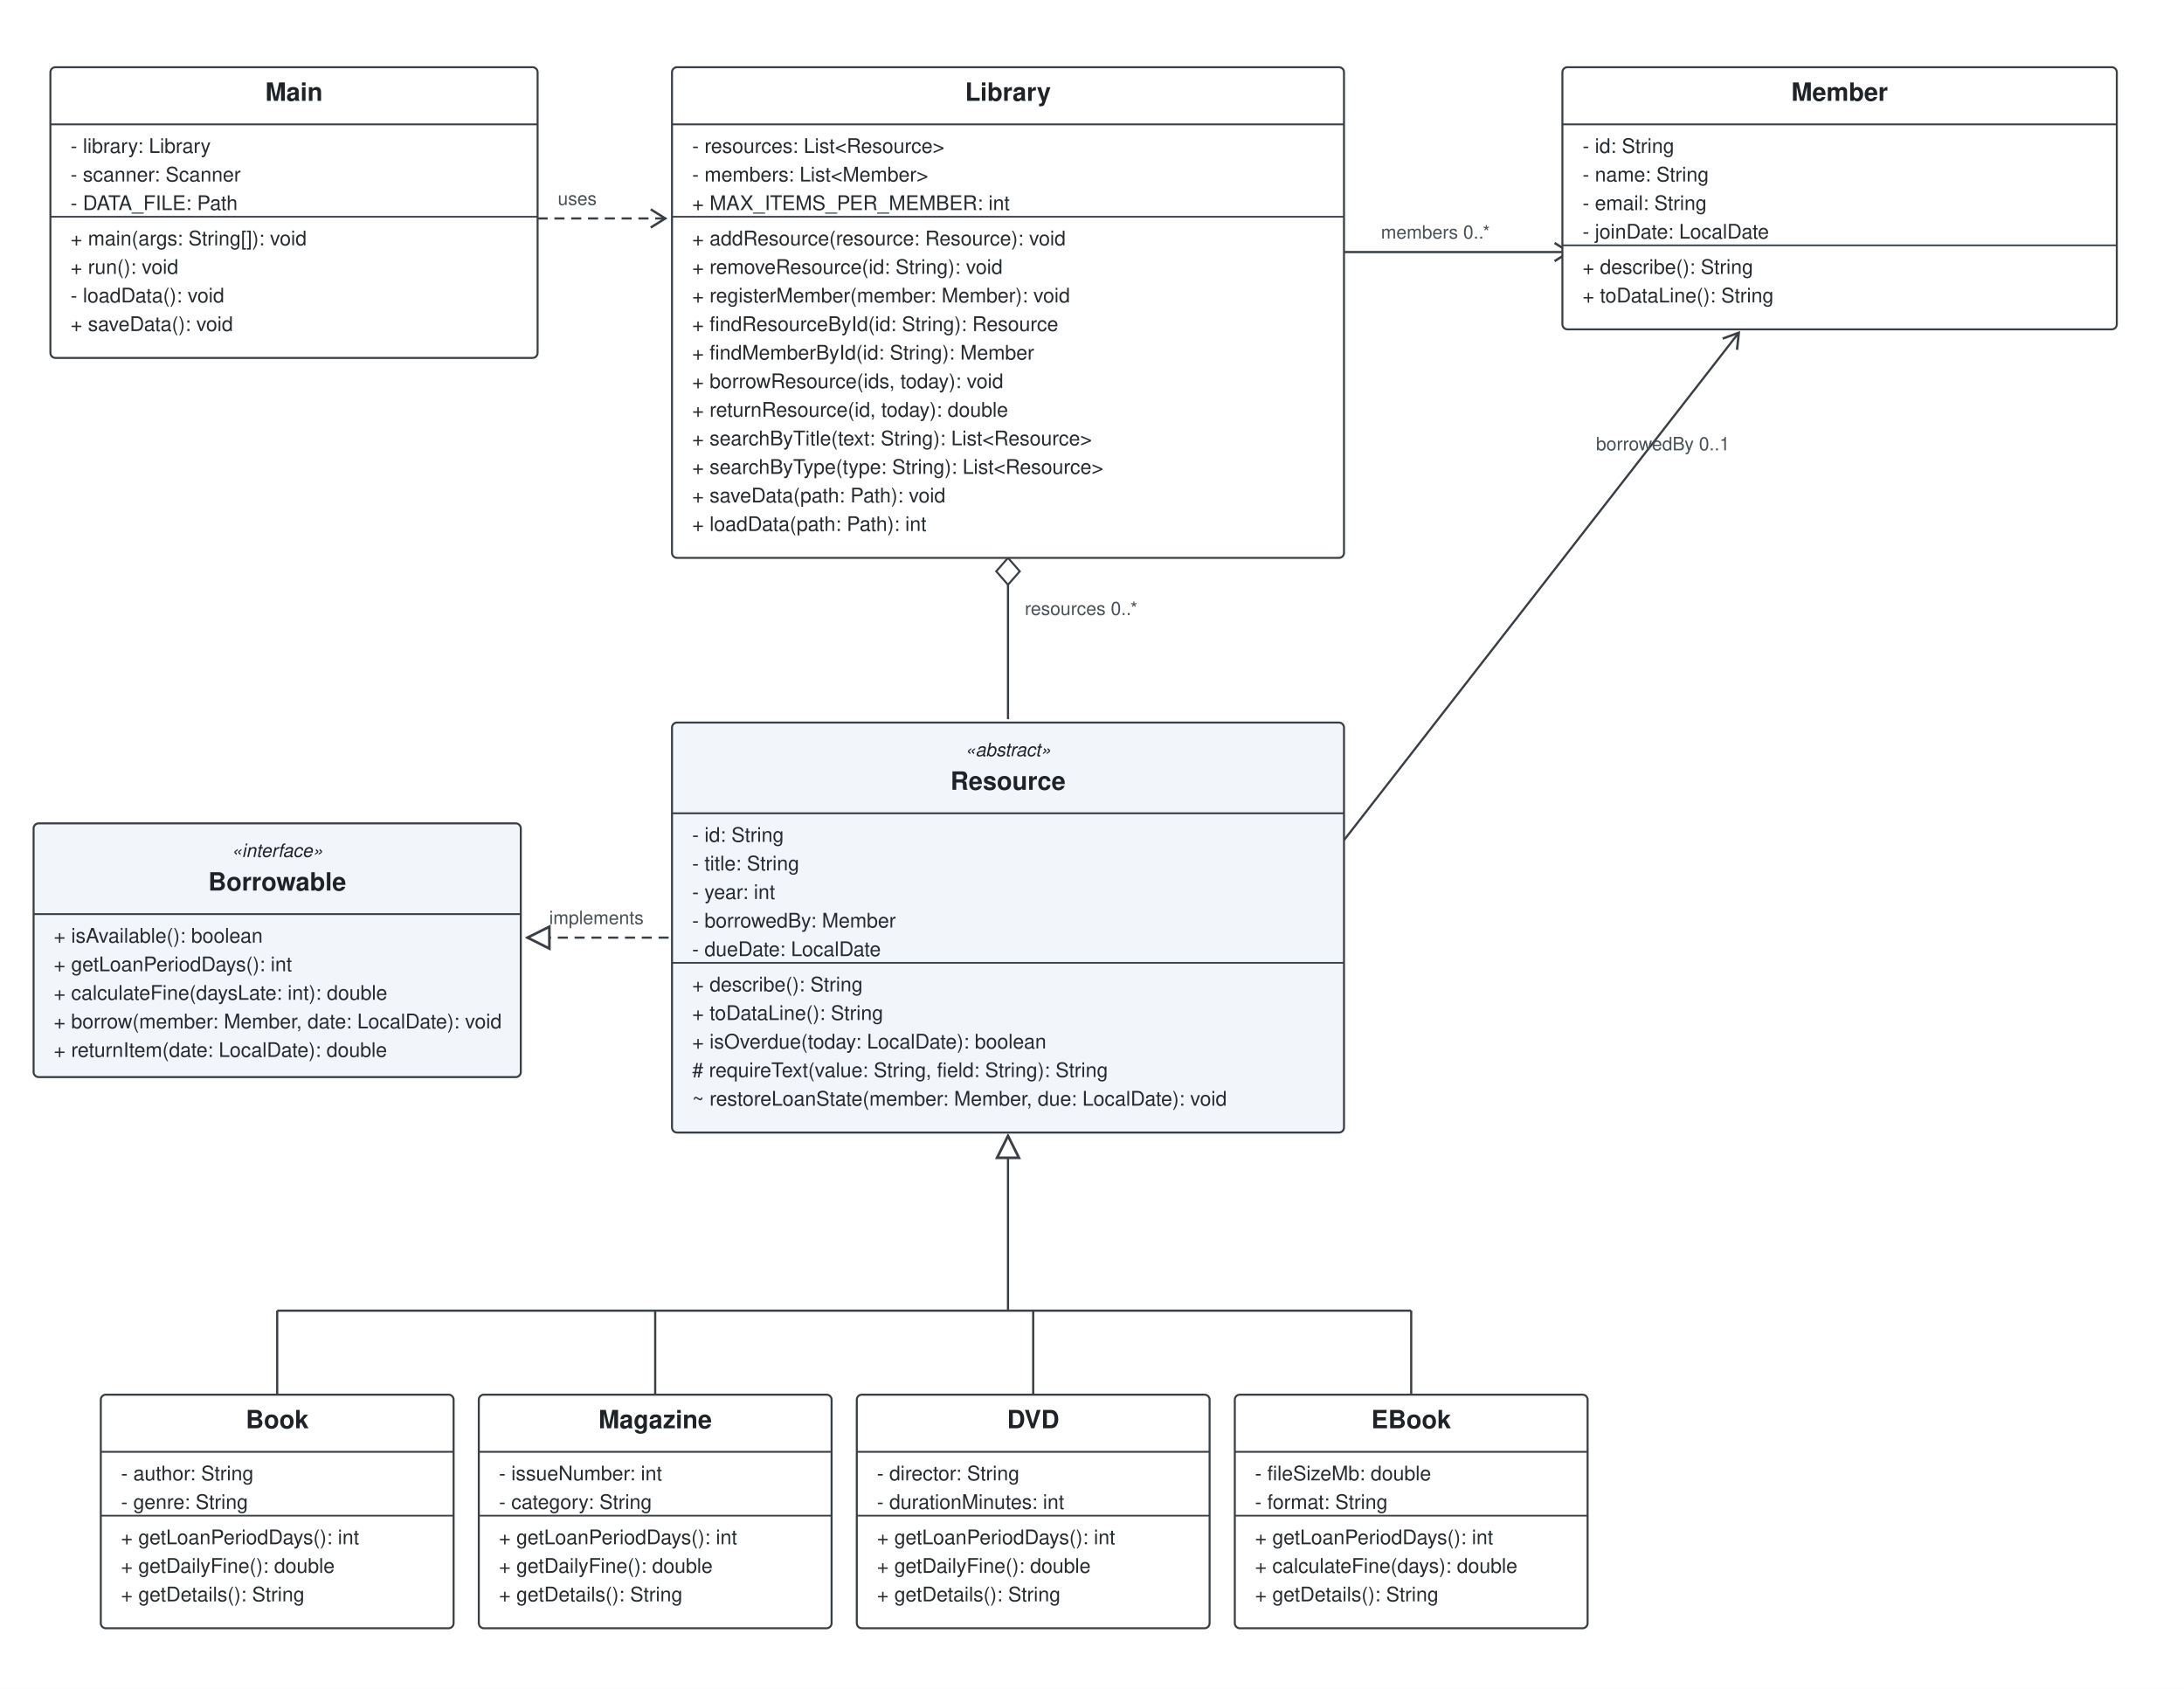
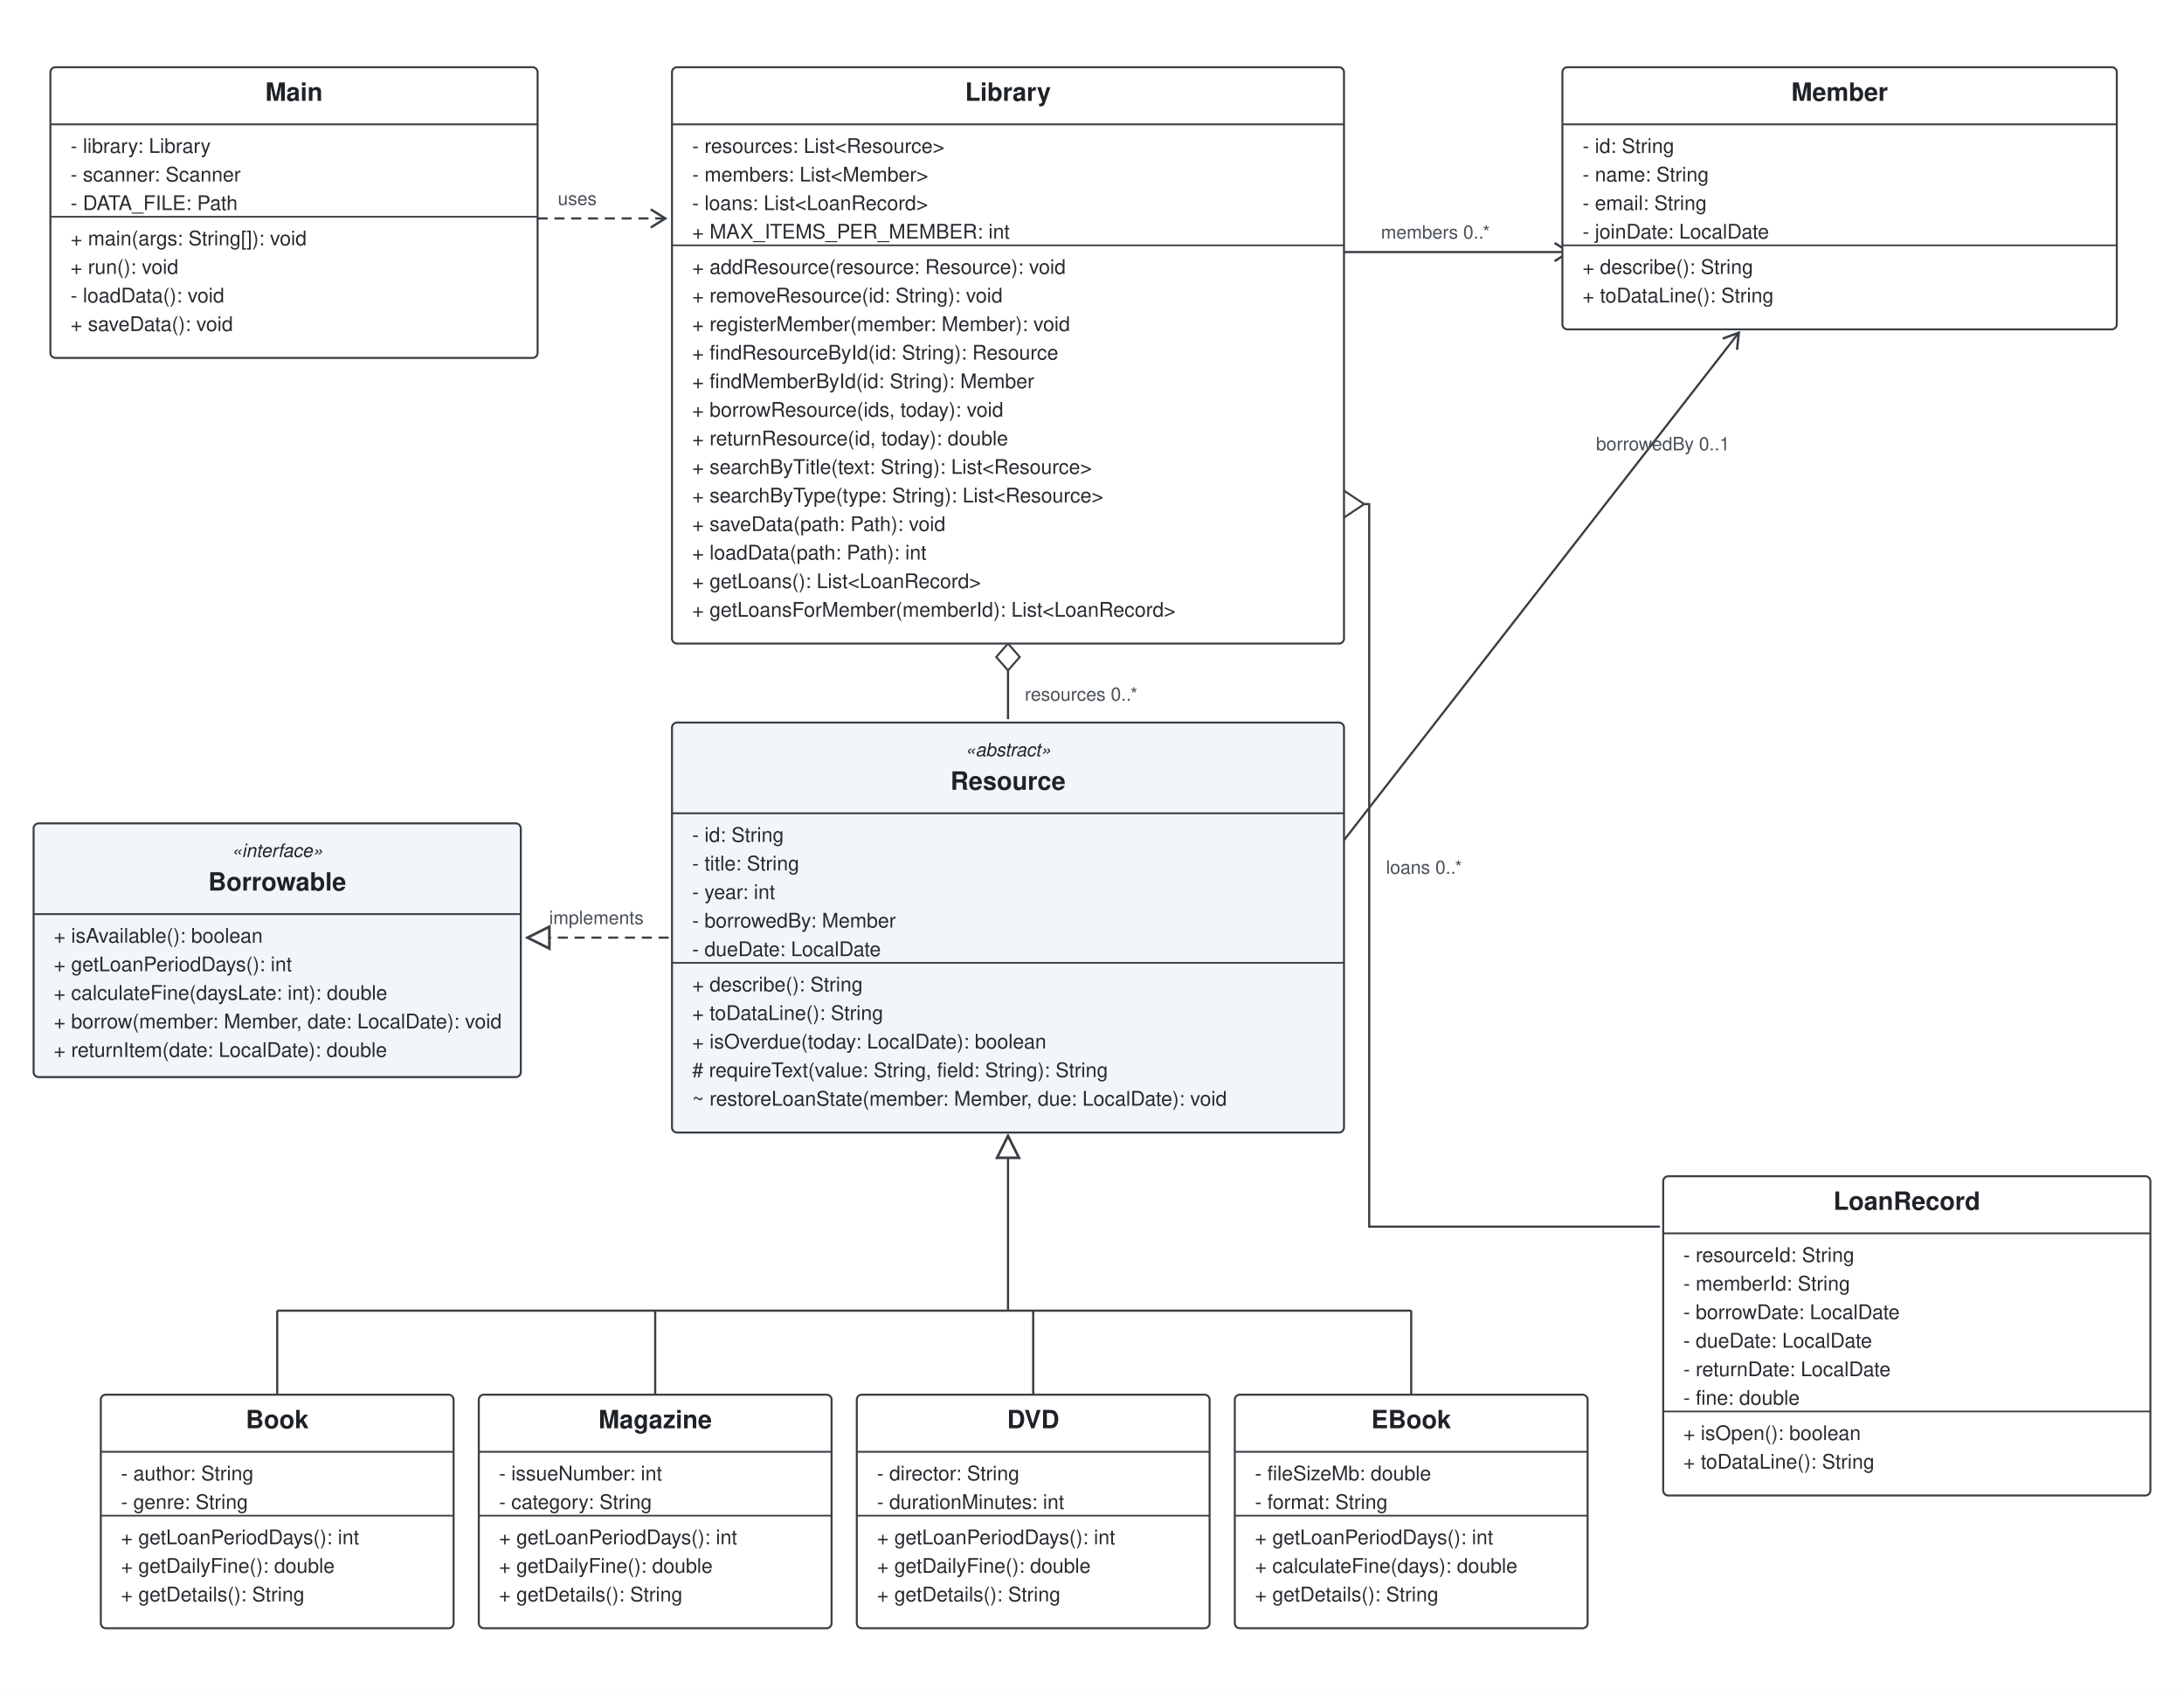
<svg xmlns="http://www.w3.org/2000/svg" width="1300" height="1005" viewBox="0 0 1300 1005">
  <defs>
    <marker id="hollow-triangle" viewBox="0 0 12 12" refX="11" refY="6" markerWidth="12" markerHeight="12" orient="auto-start-reverse">
      <path d="M1,1 L11,6 L1,11 z" fill="#ffffff" stroke="#3a3f45" stroke-width="1.2" />
    </marker>
    <marker id="open-arrow" viewBox="0 0 12 12" refX="10" refY="6" markerWidth="10" markerHeight="10" orient="auto-start-reverse">
      <path d="M2,1 L10,6 L2,11" fill="none" stroke="#3a3f45" stroke-width="1.3" />
    </marker>
    <marker id="diamond" viewBox="0 0 14 10" refX="13" refY="5" markerWidth="14" markerHeight="10" orient="auto-start-reverse">
      <path d="M1,5 L7,1 L13,5 L7,9 z" fill="#ffffff" stroke="#3a3f45" stroke-width="1.2" />
    </marker>
  </defs>
  <rect width="1300" height="1005" fill="#ffffff" />
  <line x1="320" y1="130" x2="396" y2="130" stroke="#3a3f45" stroke-width="1.3" marker-end="url(#open-arrow)" stroke-dasharray="6 4" />
  <text x="332" y="122" text-anchor="start" font-family="Helvetica Neue, Helvetica, Arial, sans-serif" font-size="11" fill="#4a5058">uses</text>
  <line x1="790" y1="150" x2="934" y2="150" stroke="#3a3f45" stroke-width="1.3" marker-end="url(#open-arrow)" />
  <text x="822" y="142" text-anchor="start" font-family="Helvetica Neue, Helvetica, Arial, sans-serif" font-size="11" fill="#4a5058">members 0..*</text>
-   <line x1="600.0" y1="348" x2="600.0" y2="428" stroke="#3a3f45" stroke-width="1.3" />
-   <polygon points="600.0,332 607.0,340 600.0,348 593.0,340" fill="#ffffff" stroke="#3a3f45" stroke-width="1.2" />
-   <text x="610.0" y="366" text-anchor="start" font-family="Helvetica Neue, Helvetica, Arial, sans-serif" font-size="11" fill="#4a5058">resources 0..*</text>
+   <line x1="600.0" y1="399" x2="600.0" y2="428" stroke="#3a3f45" stroke-width="1.3" />
+   <polygon points="600.0,383 607.0,391 600.0,399 593.0,391" fill="#ffffff" stroke="#3a3f45" stroke-width="1.2" />
+   <text x="610.0" y="417" text-anchor="start" font-family="Helvetica Neue, Helvetica, Arial, sans-serif" font-size="11" fill="#4a5058">resources 0..*</text>
  <line x1="398" y1="558" x2="314" y2="558" stroke="#3a3f45" stroke-width="1.3" marker-end="url(#hollow-triangle)" stroke-dasharray="6 4" />
  <text x="355.0" y="550" text-anchor="middle" font-family="Helvetica Neue, Helvetica, Arial, sans-serif" font-size="11" fill="#4a5058">implements</text>
  <line x1="800" y1="500" x2="1035" y2="198" stroke="#3a3f45" stroke-width="1.3" marker-end="url(#open-arrow)" />
  <text x="950" y="268" text-anchor="start" font-family="Helvetica Neue, Helvetica, Arial, sans-serif" font-size="11" fill="#4a5058">borrowedBy 0..1</text>
+   <polyline points="812,300 815,300 815,730 988,730" fill="none" stroke="#3a3f45" stroke-width="1.3" />
+   <polygon points="800,292 812,300 800,308 788,300" fill="#ffffff" stroke="#3a3f45" stroke-width="1.2" />
+   <text x="825" y="520" text-anchor="start" font-family="Helvetica Neue, Helvetica, Arial, sans-serif" font-size="11" fill="#4a5058">loans 0..*</text>
  <line x1="165.0" y1="830" x2="165.0" y2="780" stroke="#3a3f45" stroke-width="1.3" />
  <line x1="390.0" y1="830" x2="390.0" y2="780" stroke="#3a3f45" stroke-width="1.3" />
  <line x1="615.0" y1="830" x2="615.0" y2="780" stroke="#3a3f45" stroke-width="1.3" />
  <line x1="840.0" y1="830" x2="840.0" y2="780" stroke="#3a3f45" stroke-width="1.3" />
  <line x1="165.0" y1="780" x2="840.0" y2="780" stroke="#3a3f45" stroke-width="1.3" />
  <line x1="600.0" y1="780" x2="600.0" y2="676" stroke="#3a3f45" stroke-width="1.3" marker-end="url(#hollow-triangle)" />
  <rect x="30" y="40" width="290" height="173" rx="3" fill="#ffffff" stroke="#3a3f45" stroke-width="1.2" />
  <text x="175.0" y="60" text-anchor="middle" font-family="Helvetica Neue, Helvetica, Arial, sans-serif" font-size="15" font-style="normal" font-weight="600" fill="#1f2328">Main</text>
  <line x1="30" y1="74" x2="320" y2="74" stroke="#3a3f45" stroke-width="1.1" />
  <text x="42" y="91" font-family="Helvetica Neue, Helvetica, Arial, sans-serif" font-size="12" fill="#272b30">- library: Library</text>
  <text x="42" y="108" font-family="Helvetica Neue, Helvetica, Arial, sans-serif" font-size="12" fill="#272b30">- scanner: Scanner</text>
  <text x="42" y="125" font-family="Helvetica Neue, Helvetica, Arial, sans-serif" font-size="12" fill="#272b30">- DATA_FILE: Path</text>
  <line x1="30" y1="129" x2="320" y2="129" stroke="#3a3f45" stroke-width="1" />
  <text x="42" y="146" font-family="Helvetica Neue, Helvetica, Arial, sans-serif" font-size="12" fill="#272b30">+ main(args: String[]): void</text>
  <text x="42" y="163" font-family="Helvetica Neue, Helvetica, Arial, sans-serif" font-size="12" fill="#272b30">+ run(): void</text>
  <text x="42" y="180" font-family="Helvetica Neue, Helvetica, Arial, sans-serif" font-size="12" fill="#272b30">- loadData(): void</text>
  <text x="42" y="197" font-family="Helvetica Neue, Helvetica, Arial, sans-serif" font-size="12" fill="#272b30">+ saveData(): void</text>
-   <rect x="400" y="40" width="400" height="292" rx="3" fill="#ffffff" stroke="#3a3f45" stroke-width="1.2" />
+   <rect x="400" y="40" width="400" height="343" rx="3" fill="#ffffff" stroke="#3a3f45" stroke-width="1.2" />
  <text x="600.0" y="60" text-anchor="middle" font-family="Helvetica Neue, Helvetica, Arial, sans-serif" font-size="15" font-style="normal" font-weight="600" fill="#1f2328">Library</text>
  <line x1="400" y1="74" x2="800" y2="74" stroke="#3a3f45" stroke-width="1.1" />
  <text x="412" y="91" font-family="Helvetica Neue, Helvetica, Arial, sans-serif" font-size="12" fill="#272b30">- resources: List&lt;Resource&gt;</text>
  <text x="412" y="108" font-family="Helvetica Neue, Helvetica, Arial, sans-serif" font-size="12" fill="#272b30">- members: List&lt;Member&gt;</text>
-   <text x="412" y="125" font-family="Helvetica Neue, Helvetica, Arial, sans-serif" font-size="12" fill="#272b30">+ MAX_ITEMS_PER_MEMBER: int</text>
-   <line x1="400" y1="129" x2="800" y2="129" stroke="#3a3f45" stroke-width="1" />
-   <text x="412" y="146" font-family="Helvetica Neue, Helvetica, Arial, sans-serif" font-size="12" fill="#272b30">+ addResource(resource: Resource): void</text>
-   <text x="412" y="163" font-family="Helvetica Neue, Helvetica, Arial, sans-serif" font-size="12" fill="#272b30">+ removeResource(id: String): void</text>
-   <text x="412" y="180" font-family="Helvetica Neue, Helvetica, Arial, sans-serif" font-size="12" fill="#272b30">+ registerMember(member: Member): void</text>
-   <text x="412" y="197" font-family="Helvetica Neue, Helvetica, Arial, sans-serif" font-size="12" fill="#272b30">+ findResourceById(id: String): Resource</text>
-   <text x="412" y="214" font-family="Helvetica Neue, Helvetica, Arial, sans-serif" font-size="12" fill="#272b30">+ findMemberById(id: String): Member</text>
-   <text x="412" y="231" font-family="Helvetica Neue, Helvetica, Arial, sans-serif" font-size="12" fill="#272b30">+ borrowResource(ids, today): void</text>
-   <text x="412" y="248" font-family="Helvetica Neue, Helvetica, Arial, sans-serif" font-size="12" fill="#272b30">+ returnResource(id, today): double</text>
-   <text x="412" y="265" font-family="Helvetica Neue, Helvetica, Arial, sans-serif" font-size="12" fill="#272b30">+ searchByTitle(text: String): List&lt;Resource&gt;</text>
-   <text x="412" y="282" font-family="Helvetica Neue, Helvetica, Arial, sans-serif" font-size="12" fill="#272b30">+ searchByType(type: String): List&lt;Resource&gt;</text>
-   <text x="412" y="299" font-family="Helvetica Neue, Helvetica, Arial, sans-serif" font-size="12" fill="#272b30">+ saveData(path: Path): void</text>
-   <text x="412" y="316" font-family="Helvetica Neue, Helvetica, Arial, sans-serif" font-size="12" fill="#272b30">+ loadData(path: Path): int</text>
+   <text x="412" y="125" font-family="Helvetica Neue, Helvetica, Arial, sans-serif" font-size="12" fill="#272b30">- loans: List&lt;LoanRecord&gt;</text>
+   <text x="412" y="142" font-family="Helvetica Neue, Helvetica, Arial, sans-serif" font-size="12" fill="#272b30">+ MAX_ITEMS_PER_MEMBER: int</text>
+   <line x1="400" y1="146" x2="800" y2="146" stroke="#3a3f45" stroke-width="1" />
+   <text x="412" y="163" font-family="Helvetica Neue, Helvetica, Arial, sans-serif" font-size="12" fill="#272b30">+ addResource(resource: Resource): void</text>
+   <text x="412" y="180" font-family="Helvetica Neue, Helvetica, Arial, sans-serif" font-size="12" fill="#272b30">+ removeResource(id: String): void</text>
+   <text x="412" y="197" font-family="Helvetica Neue, Helvetica, Arial, sans-serif" font-size="12" fill="#272b30">+ registerMember(member: Member): void</text>
+   <text x="412" y="214" font-family="Helvetica Neue, Helvetica, Arial, sans-serif" font-size="12" fill="#272b30">+ findResourceById(id: String): Resource</text>
+   <text x="412" y="231" font-family="Helvetica Neue, Helvetica, Arial, sans-serif" font-size="12" fill="#272b30">+ findMemberById(id: String): Member</text>
+   <text x="412" y="248" font-family="Helvetica Neue, Helvetica, Arial, sans-serif" font-size="12" fill="#272b30">+ borrowResource(ids, today): void</text>
+   <text x="412" y="265" font-family="Helvetica Neue, Helvetica, Arial, sans-serif" font-size="12" fill="#272b30">+ returnResource(id, today): double</text>
+   <text x="412" y="282" font-family="Helvetica Neue, Helvetica, Arial, sans-serif" font-size="12" fill="#272b30">+ searchByTitle(text: String): List&lt;Resource&gt;</text>
+   <text x="412" y="299" font-family="Helvetica Neue, Helvetica, Arial, sans-serif" font-size="12" fill="#272b30">+ searchByType(type: String): List&lt;Resource&gt;</text>
+   <text x="412" y="316" font-family="Helvetica Neue, Helvetica, Arial, sans-serif" font-size="12" fill="#272b30">+ saveData(path: Path): void</text>
+   <text x="412" y="333" font-family="Helvetica Neue, Helvetica, Arial, sans-serif" font-size="12" fill="#272b30">+ loadData(path: Path): int</text>
+   <text x="412" y="350" font-family="Helvetica Neue, Helvetica, Arial, sans-serif" font-size="12" fill="#272b30">+ getLoans(): List&lt;LoanRecord&gt;</text>
+   <text x="412" y="367" font-family="Helvetica Neue, Helvetica, Arial, sans-serif" font-size="12" fill="#272b30">+ getLoansForMember(memberId): List&lt;LoanRecord&gt;</text>
  <rect x="930" y="40" width="330" height="156" rx="3" fill="#ffffff" stroke="#3a3f45" stroke-width="1.2" />
  <text x="1095.0" y="60" text-anchor="middle" font-family="Helvetica Neue, Helvetica, Arial, sans-serif" font-size="15" font-style="normal" font-weight="600" fill="#1f2328">Member</text>
  <line x1="930" y1="74" x2="1260" y2="74" stroke="#3a3f45" stroke-width="1.1" />
  <text x="942" y="91" font-family="Helvetica Neue, Helvetica, Arial, sans-serif" font-size="12" fill="#272b30">- id: String</text>
  <text x="942" y="108" font-family="Helvetica Neue, Helvetica, Arial, sans-serif" font-size="12" fill="#272b30">- name: String</text>
  <text x="942" y="125" font-family="Helvetica Neue, Helvetica, Arial, sans-serif" font-size="12" fill="#272b30">- email: String</text>
  <text x="942" y="142" font-family="Helvetica Neue, Helvetica, Arial, sans-serif" font-size="12" fill="#272b30">- joinDate: LocalDate</text>
  <line x1="930" y1="146" x2="1260" y2="146" stroke="#3a3f45" stroke-width="1" />
  <text x="942" y="163" font-family="Helvetica Neue, Helvetica, Arial, sans-serif" font-size="12" fill="#272b30">+ describe(): String</text>
  <text x="942" y="180" font-family="Helvetica Neue, Helvetica, Arial, sans-serif" font-size="12" fill="#272b30">+ toDataLine(): String</text>
+   <rect x="990" y="700" width="290" height="190" rx="3" fill="#ffffff" stroke="#3a3f45" stroke-width="1.2" />
+   <text x="1135.0" y="720" text-anchor="middle" font-family="Helvetica Neue, Helvetica, Arial, sans-serif" font-size="15" font-style="normal" font-weight="600" fill="#1f2328">LoanRecord</text>
+   <line x1="990" y1="734" x2="1280" y2="734" stroke="#3a3f45" stroke-width="1.1" />
+   <text x="1002" y="751" font-family="Helvetica Neue, Helvetica, Arial, sans-serif" font-size="12" fill="#272b30">- resourceId: String</text>
+   <text x="1002" y="768" font-family="Helvetica Neue, Helvetica, Arial, sans-serif" font-size="12" fill="#272b30">- memberId: String</text>
+   <text x="1002" y="785" font-family="Helvetica Neue, Helvetica, Arial, sans-serif" font-size="12" fill="#272b30">- borrowDate: LocalDate</text>
+   <text x="1002" y="802" font-family="Helvetica Neue, Helvetica, Arial, sans-serif" font-size="12" fill="#272b30">- dueDate: LocalDate</text>
+   <text x="1002" y="819" font-family="Helvetica Neue, Helvetica, Arial, sans-serif" font-size="12" fill="#272b30">- returnDate: LocalDate</text>
+   <text x="1002" y="836" font-family="Helvetica Neue, Helvetica, Arial, sans-serif" font-size="12" fill="#272b30">- fine: double</text>
+   <line x1="990" y1="840" x2="1280" y2="840" stroke="#3a3f45" stroke-width="1" />
+   <text x="1002" y="857" font-family="Helvetica Neue, Helvetica, Arial, sans-serif" font-size="12" fill="#272b30">+ isOpen(): boolean</text>
+   <text x="1002" y="874" font-family="Helvetica Neue, Helvetica, Arial, sans-serif" font-size="12" fill="#272b30">+ toDataLine(): String</text>
  <rect x="20" y="490" width="290" height="151" rx="3" fill="#f2f6fb" stroke="#3a3f45" stroke-width="1.2" />
  <text x="165.0" y="510" text-anchor="middle" font-family="Helvetica Neue, Helvetica, Arial, sans-serif" font-size="11" font-style="italic" font-weight="400" fill="#1f2328">«interface»</text>
  <text x="165.0" y="530" text-anchor="middle" font-family="Helvetica Neue, Helvetica, Arial, sans-serif" font-size="15" font-style="normal" font-weight="600" fill="#1f2328">Borrowable</text>
  <line x1="20" y1="544" x2="310" y2="544" stroke="#3a3f45" stroke-width="1.1" />
  <text x="32" y="561" font-family="Helvetica Neue, Helvetica, Arial, sans-serif" font-size="12" fill="#272b30">+ isAvailable(): boolean</text>
  <text x="32" y="578" font-family="Helvetica Neue, Helvetica, Arial, sans-serif" font-size="12" fill="#272b30">+ getLoanPeriodDays(): int</text>
  <text x="32" y="595" font-family="Helvetica Neue, Helvetica, Arial, sans-serif" font-size="12" fill="#272b30">+ calculateFine(daysLate: int): double</text>
  <text x="32" y="612" font-family="Helvetica Neue, Helvetica, Arial, sans-serif" font-size="12" fill="#272b30">+ borrow(member: Member, date: LocalDate): void</text>
  <text x="32" y="629" font-family="Helvetica Neue, Helvetica, Arial, sans-serif" font-size="12" fill="#272b30">+ returnItem(date: LocalDate): double</text>
  <rect x="400" y="430" width="400" height="244" rx="3" fill="#f2f6fb" stroke="#3a3f45" stroke-width="1.2" />
  <text x="600.0" y="450" text-anchor="middle" font-family="Helvetica Neue, Helvetica, Arial, sans-serif" font-size="11" font-style="italic" font-weight="400" fill="#1f2328">«abstract»</text>
  <text x="600.0" y="470" text-anchor="middle" font-family="Helvetica Neue, Helvetica, Arial, sans-serif" font-size="15" font-style="normal" font-weight="600" fill="#1f2328">Resource</text>
  <line x1="400" y1="484" x2="800" y2="484" stroke="#3a3f45" stroke-width="1.1" />
  <text x="412" y="501" font-family="Helvetica Neue, Helvetica, Arial, sans-serif" font-size="12" fill="#272b30">- id: String</text>
  <text x="412" y="518" font-family="Helvetica Neue, Helvetica, Arial, sans-serif" font-size="12" fill="#272b30">- title: String</text>
  <text x="412" y="535" font-family="Helvetica Neue, Helvetica, Arial, sans-serif" font-size="12" fill="#272b30">- year: int</text>
  <text x="412" y="552" font-family="Helvetica Neue, Helvetica, Arial, sans-serif" font-size="12" fill="#272b30">- borrowedBy: Member</text>
  <text x="412" y="569" font-family="Helvetica Neue, Helvetica, Arial, sans-serif" font-size="12" fill="#272b30">- dueDate: LocalDate</text>
  <line x1="400" y1="573" x2="800" y2="573" stroke="#3a3f45" stroke-width="1" />
  <text x="412" y="590" font-family="Helvetica Neue, Helvetica, Arial, sans-serif" font-size="12" fill="#272b30">+ describe(): String</text>
  <text x="412" y="607" font-family="Helvetica Neue, Helvetica, Arial, sans-serif" font-size="12" fill="#272b30">+ toDataLine(): String</text>
  <text x="412" y="624" font-family="Helvetica Neue, Helvetica, Arial, sans-serif" font-size="12" fill="#272b30">+ isOverdue(today: LocalDate): boolean</text>
  <text x="412" y="641" font-family="Helvetica Neue, Helvetica, Arial, sans-serif" font-size="12" fill="#272b30"># requireText(value: String, field: String): String</text>
  <text x="412" y="658" font-family="Helvetica Neue, Helvetica, Arial, sans-serif" font-size="12" fill="#272b30">~ restoreLoanState(member: Member, due: LocalDate): void</text>
  <rect x="60" y="830" width="210" height="139" rx="3" fill="#ffffff" stroke="#3a3f45" stroke-width="1.2" />
  <text x="165.0" y="850" text-anchor="middle" font-family="Helvetica Neue, Helvetica, Arial, sans-serif" font-size="15" font-style="normal" font-weight="600" fill="#1f2328">Book</text>
  <line x1="60" y1="864" x2="270" y2="864" stroke="#3a3f45" stroke-width="1.1" />
  <text x="72" y="881" font-family="Helvetica Neue, Helvetica, Arial, sans-serif" font-size="12" fill="#272b30">- author: String</text>
  <text x="72" y="898" font-family="Helvetica Neue, Helvetica, Arial, sans-serif" font-size="12" fill="#272b30">- genre: String</text>
  <line x1="60" y1="902" x2="270" y2="902" stroke="#3a3f45" stroke-width="1" />
  <text x="72" y="919" font-family="Helvetica Neue, Helvetica, Arial, sans-serif" font-size="12" fill="#272b30">+ getLoanPeriodDays(): int</text>
  <text x="72" y="936" font-family="Helvetica Neue, Helvetica, Arial, sans-serif" font-size="12" fill="#272b30">+ getDailyFine(): double</text>
  <text x="72" y="953" font-family="Helvetica Neue, Helvetica, Arial, sans-serif" font-size="12" fill="#272b30">+ getDetails(): String</text>
  <rect x="285" y="830" width="210" height="139" rx="3" fill="#ffffff" stroke="#3a3f45" stroke-width="1.2" />
  <text x="390.0" y="850" text-anchor="middle" font-family="Helvetica Neue, Helvetica, Arial, sans-serif" font-size="15" font-style="normal" font-weight="600" fill="#1f2328">Magazine</text>
  <line x1="285" y1="864" x2="495" y2="864" stroke="#3a3f45" stroke-width="1.1" />
  <text x="297" y="881" font-family="Helvetica Neue, Helvetica, Arial, sans-serif" font-size="12" fill="#272b30">- issueNumber: int</text>
  <text x="297" y="898" font-family="Helvetica Neue, Helvetica, Arial, sans-serif" font-size="12" fill="#272b30">- category: String</text>
  <line x1="285" y1="902" x2="495" y2="902" stroke="#3a3f45" stroke-width="1" />
  <text x="297" y="919" font-family="Helvetica Neue, Helvetica, Arial, sans-serif" font-size="12" fill="#272b30">+ getLoanPeriodDays(): int</text>
  <text x="297" y="936" font-family="Helvetica Neue, Helvetica, Arial, sans-serif" font-size="12" fill="#272b30">+ getDailyFine(): double</text>
  <text x="297" y="953" font-family="Helvetica Neue, Helvetica, Arial, sans-serif" font-size="12" fill="#272b30">+ getDetails(): String</text>
  <rect x="510" y="830" width="210" height="139" rx="3" fill="#ffffff" stroke="#3a3f45" stroke-width="1.2" />
  <text x="615.0" y="850" text-anchor="middle" font-family="Helvetica Neue, Helvetica, Arial, sans-serif" font-size="15" font-style="normal" font-weight="600" fill="#1f2328">DVD</text>
  <line x1="510" y1="864" x2="720" y2="864" stroke="#3a3f45" stroke-width="1.1" />
  <text x="522" y="881" font-family="Helvetica Neue, Helvetica, Arial, sans-serif" font-size="12" fill="#272b30">- director: String</text>
  <text x="522" y="898" font-family="Helvetica Neue, Helvetica, Arial, sans-serif" font-size="12" fill="#272b30">- durationMinutes: int</text>
  <line x1="510" y1="902" x2="720" y2="902" stroke="#3a3f45" stroke-width="1" />
  <text x="522" y="919" font-family="Helvetica Neue, Helvetica, Arial, sans-serif" font-size="12" fill="#272b30">+ getLoanPeriodDays(): int</text>
  <text x="522" y="936" font-family="Helvetica Neue, Helvetica, Arial, sans-serif" font-size="12" fill="#272b30">+ getDailyFine(): double</text>
  <text x="522" y="953" font-family="Helvetica Neue, Helvetica, Arial, sans-serif" font-size="12" fill="#272b30">+ getDetails(): String</text>
  <rect x="735" y="830" width="210" height="139" rx="3" fill="#ffffff" stroke="#3a3f45" stroke-width="1.2" />
  <text x="840.0" y="850" text-anchor="middle" font-family="Helvetica Neue, Helvetica, Arial, sans-serif" font-size="15" font-style="normal" font-weight="600" fill="#1f2328">EBook</text>
  <line x1="735" y1="864" x2="945" y2="864" stroke="#3a3f45" stroke-width="1.1" />
  <text x="747" y="881" font-family="Helvetica Neue, Helvetica, Arial, sans-serif" font-size="12" fill="#272b30">- fileSizeMb: double</text>
  <text x="747" y="898" font-family="Helvetica Neue, Helvetica, Arial, sans-serif" font-size="12" fill="#272b30">- format: String</text>
  <line x1="735" y1="902" x2="945" y2="902" stroke="#3a3f45" stroke-width="1" />
  <text x="747" y="919" font-family="Helvetica Neue, Helvetica, Arial, sans-serif" font-size="12" fill="#272b30">+ getLoanPeriodDays(): int</text>
  <text x="747" y="936" font-family="Helvetica Neue, Helvetica, Arial, sans-serif" font-size="12" fill="#272b30">+ calculateFine(days): double</text>
  <text x="747" y="953" font-family="Helvetica Neue, Helvetica, Arial, sans-serif" font-size="12" fill="#272b30">+ getDetails(): String</text>
</svg>
